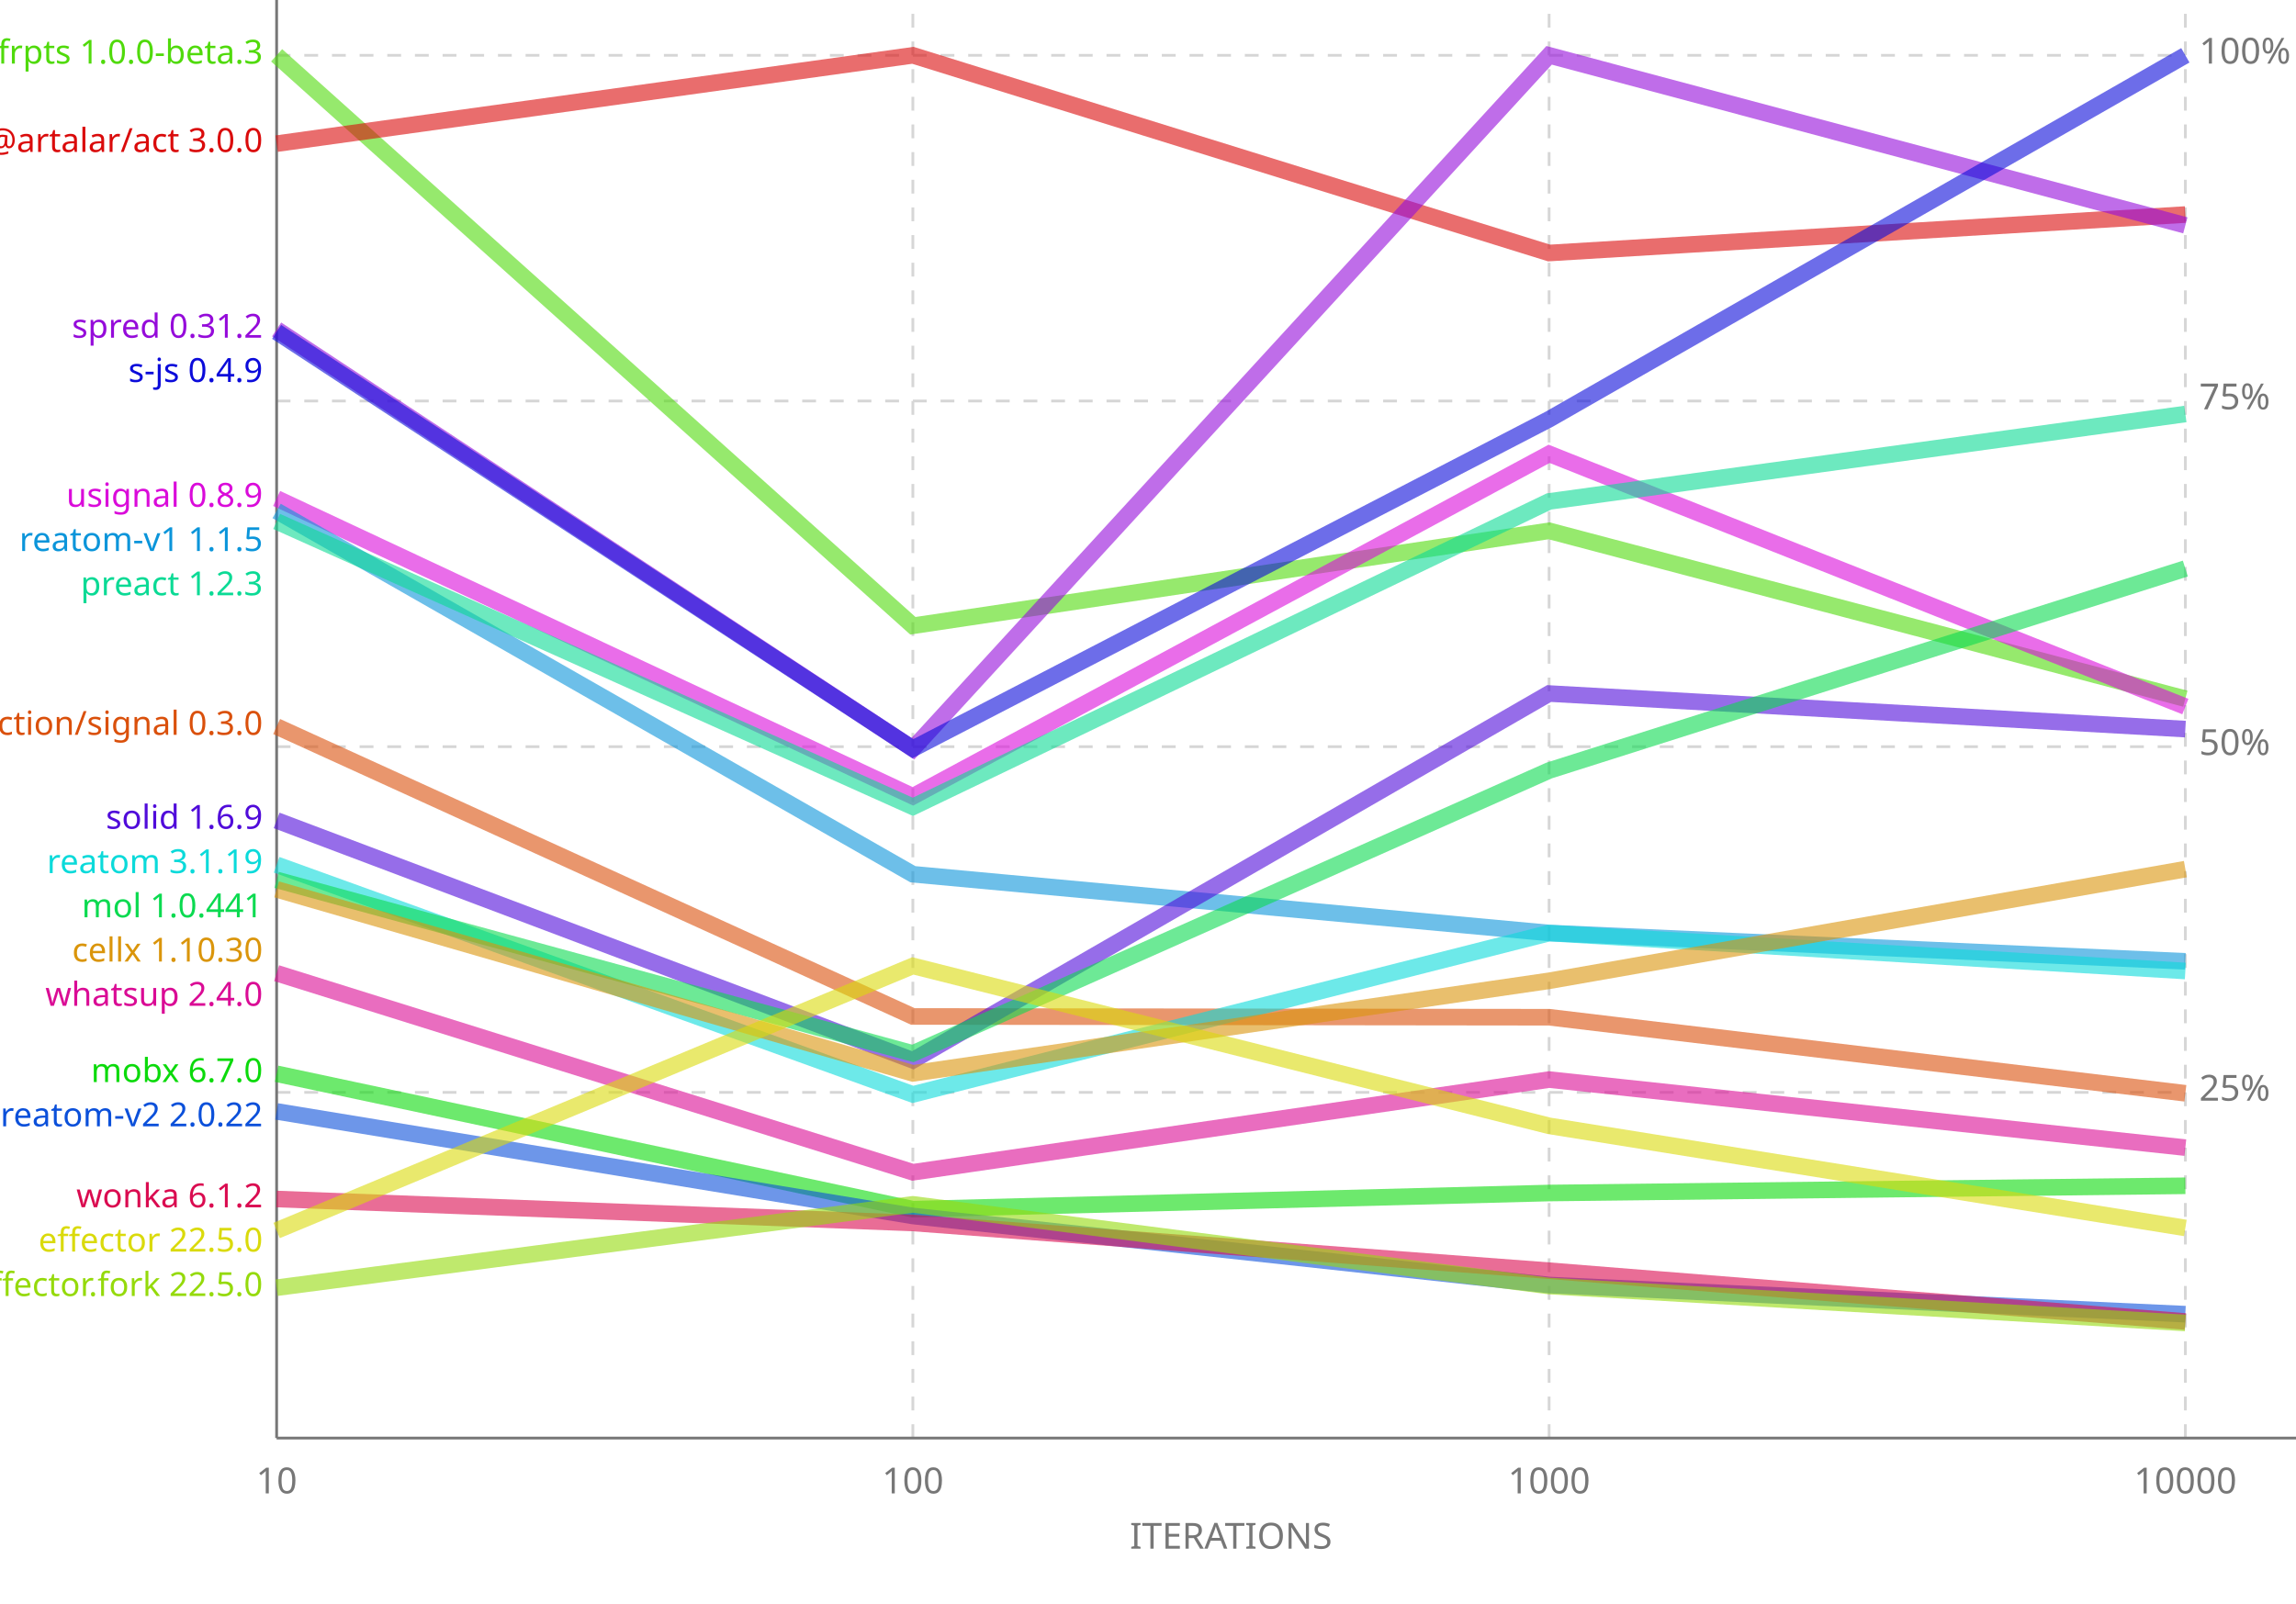
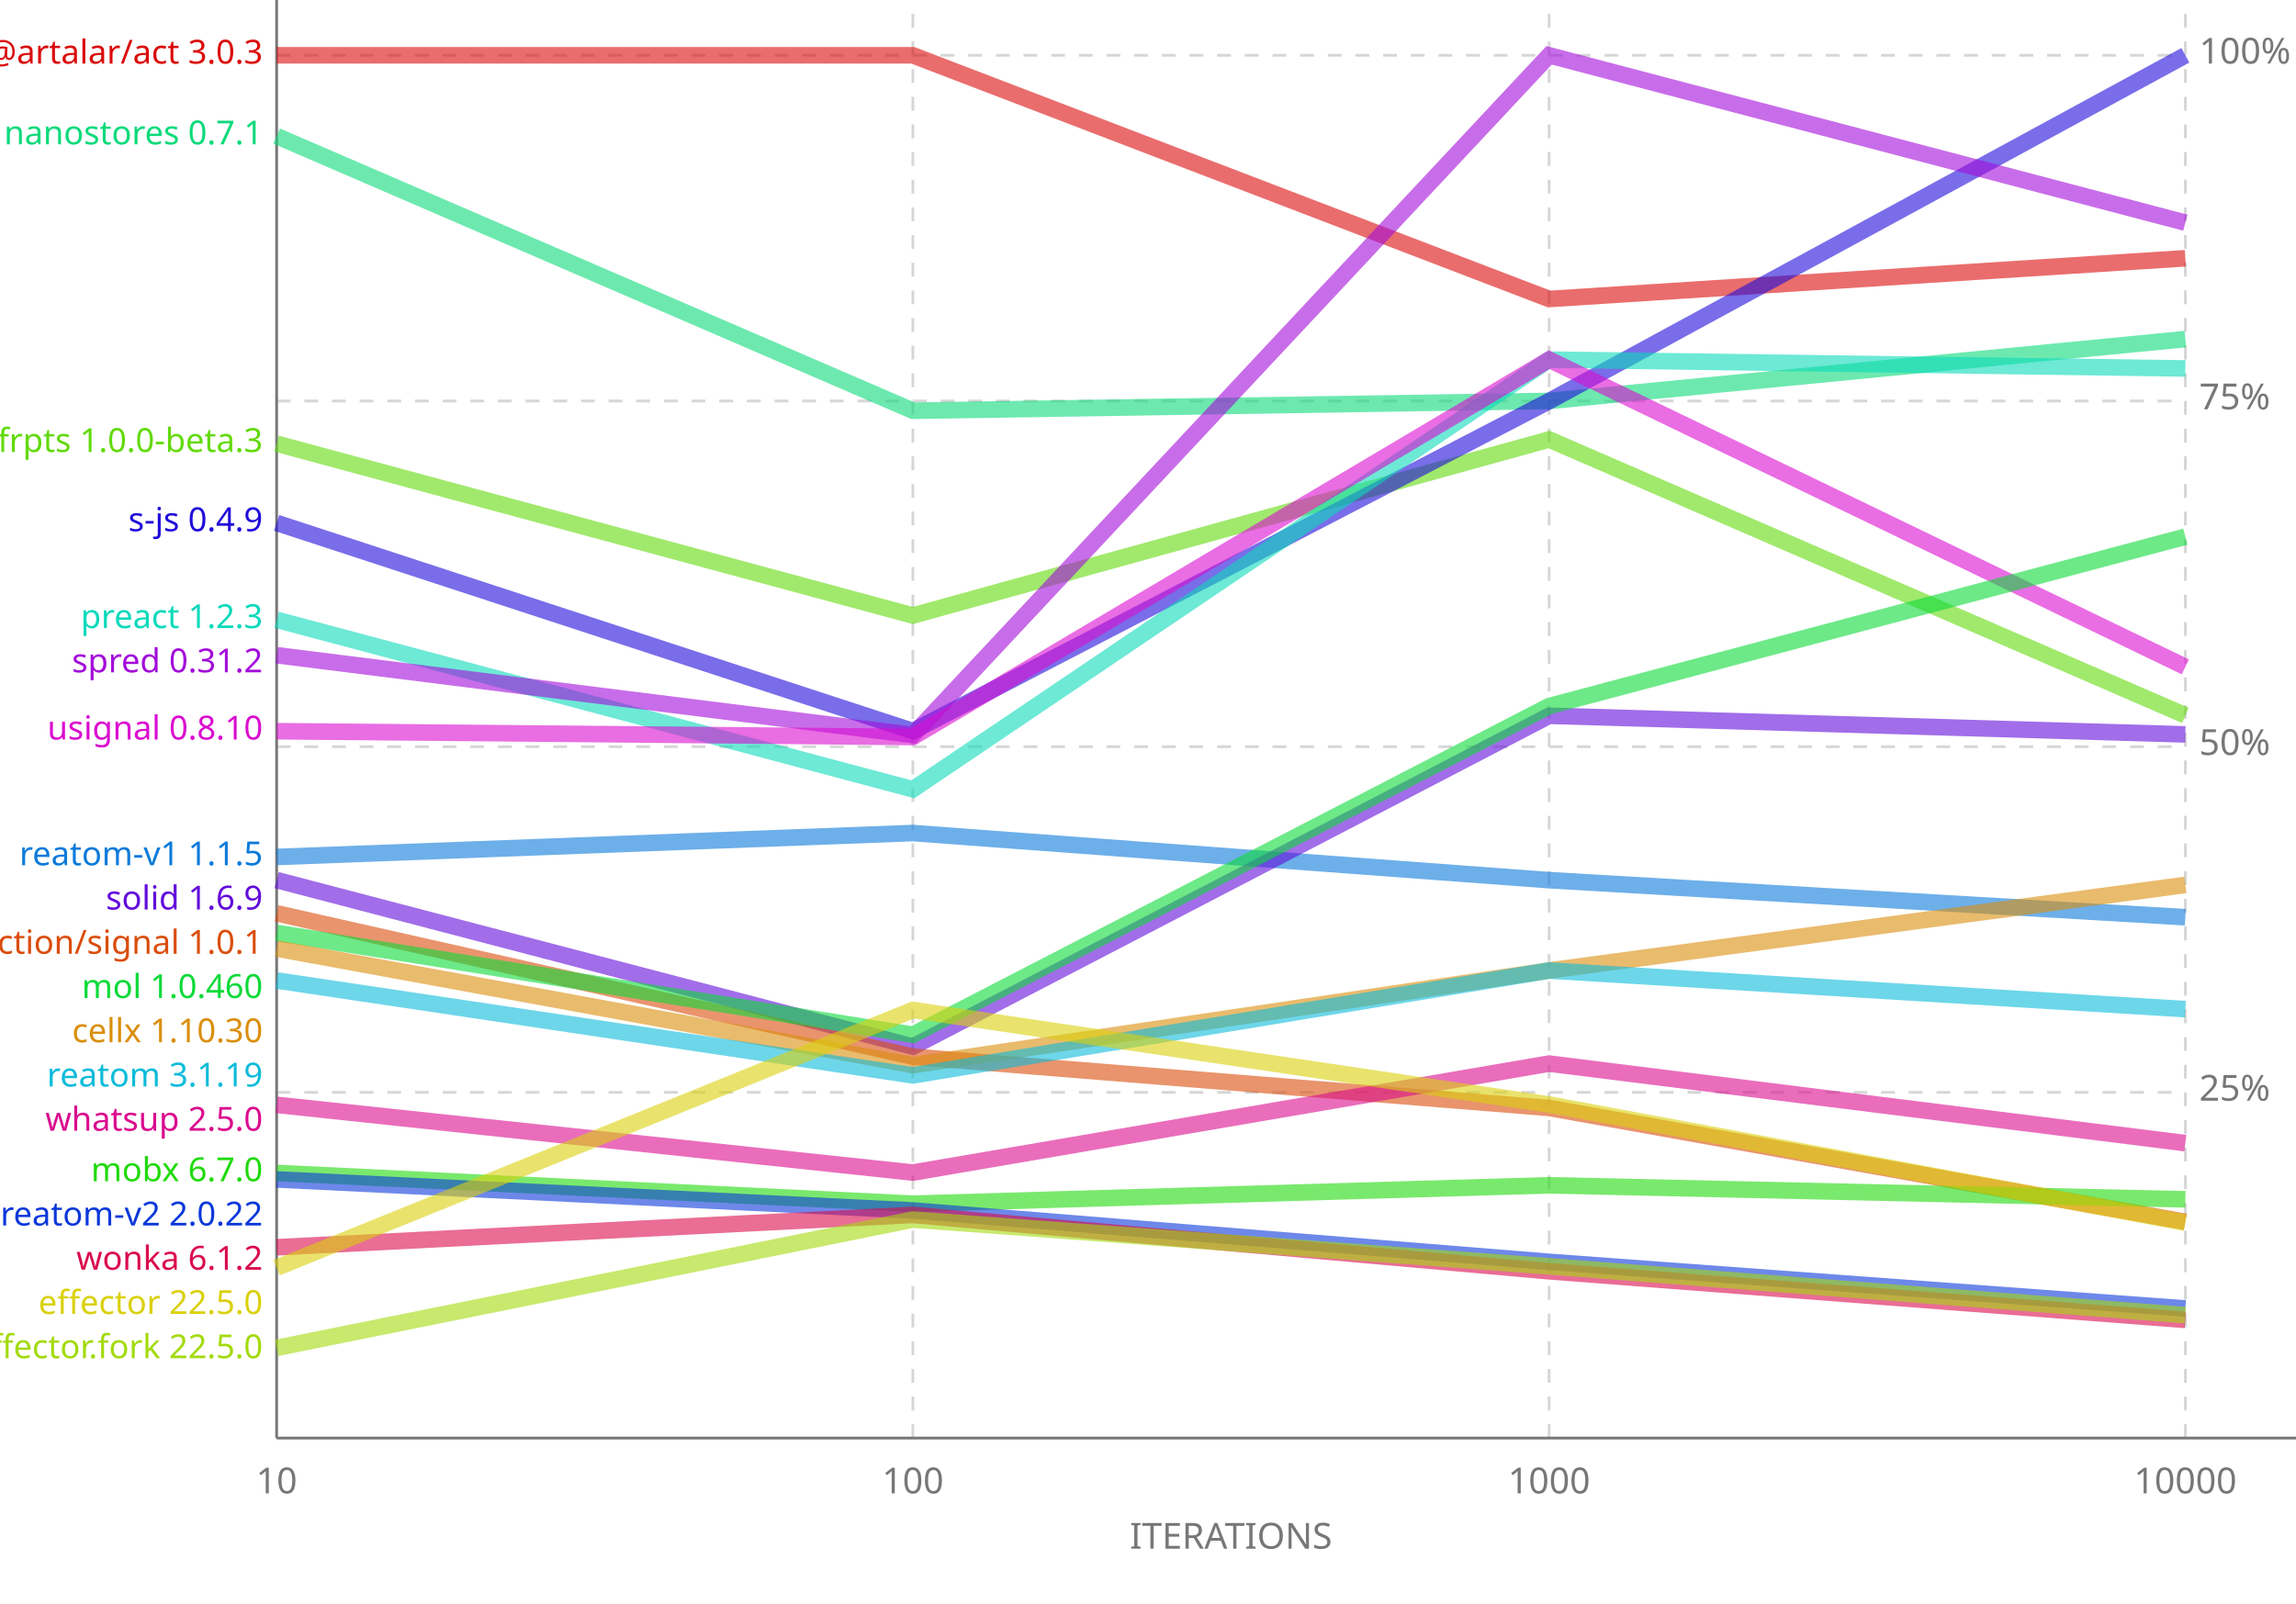
<svg xmlns="http://www.w3.org/2000/svg" id="bench-chart" viewBox="0 0 830 580">
  <style>
    #bench-chart .grid {
      stroke: #777777;
      stroke-width: 1;
    }

    #bench-chart .dashed {
      stroke: #777777;
      opacity: 0.3;
      stroke-width: 1;
      stroke-dasharray: 5, 5;
    }

    #bench-chart .labels {
      fill: #777777;
      font-size: 13px;
      font-family: sans-serif;
    }

    #bench-chart .x-labels {
      text-anchor: middle;
    }

    #bench-chart .y-labels {
      text-anchor: start;
    }

    #bench-chart .lib-label {
      font-size: 12px;
      font-family: sans-serif;
      text-anchor: end;
    }

    #bench-chart .line-med {
      stroke-width: 6;
      opacity: 0.6;
    }
  </style>
  <g class="grid">
    <line x1="100" y1="520" x2="830" y2="520" />
    <line x1="100" y1="520" x2="100" y2="0" />
  </g>
  <g class="dashed">
    <line x1="330" y1="520" x2="330" y2="0" />
    <line x1="560" y1="520" x2="560" y2="0" />
    <line x1="790" y1="520" x2="790" y2="0" />
    <line x1="100" y1="20" x2="790" y2="20" />
    <line x1="100" y1="145" x2="790" y2="145" />
    <line x1="100" y1="270" x2="790" y2="270" />
    <line x1="100" y1="395" x2="790" y2="395" />
  </g>
  <g class="labels x-labels">
    <text x="100" y="540">10</text>
    <text x="330" y="540">100</text>
    <text x="560" y="540">1000</text>
    <text x="790" y="540">10000</text>
    <text x="445" y="560">ITERATIONS</text>
  </g>
  <g class="labels y-labels">
    <text x="795" y="23">100%</text>
    <text x="795" y="148">75%</text>
    <text x="795" y="273">50%</text>
    <text x="795" y="398">25%</text>
  </g>
  <g>
-     <text class="lib-label" x="95" y="23" fill="hsl(100, 90%, 45%)">frpts 1.0.0-beta.3</text>
-     <polyline class="line-med" fill="none" stroke="hsl(100, 90%, 45%)" points="100,20 330,226.277 560,191.941 790,252.649" />
+     <text class="lib-label" x="95" y="23" fill="hsl(0, 90%, 45%)">@artalar/act 3.0.3</text>
+     <polyline class="line-med" fill="none" stroke="hsl(0, 90%, 45%)" points="100,20 330,20 560,108.114 790,93.388" />
  </g>
  <g>
-     <text class="lib-label" x="95" y="54.942" fill="hsl(0, 90%, 45%)">@artalar/act 3.0.0</text>
-     <polyline class="line-med" fill="none" stroke="hsl(0, 90%, 45%)" points="100,51.942 330,20 560,91.487 790,77.578" />
+     <text class="lib-label" x="95" y="52.2" fill="hsl(152, 90%, 45%)">nanostores 0.7.1</text>
+     <polyline class="line-med" fill="none" stroke="hsl(152, 90%, 45%)" points="100,49.2 330,148.521 560,144.982 790,122.618" />
  </g>
  <g>
-     <text class="lib-label" x="95" y="122.111" fill="hsl(280, 90%, 45%)">spred 0.31.2</text>
-     <polyline class="line-med" fill="none" stroke="hsl(280, 90%, 45%)" points="100,119.111 330,270.734 560,20 790,81.487" />
+     <text class="lib-label" x="95" y="163.42" fill="hsl(95, 90%, 45%)">frpts 1.0.0-beta.3</text>
+     <polyline class="line-med" fill="none" stroke="hsl(95, 90%, 45%)" points="100,160.42 330,222.569 560,158.916 790,258.684" />
  </g>
  <g>
-     <text class="lib-label" x="95" y="138.111" fill="hsl(240, 90%, 45%)">s-js 0.4.9</text>
-     <polyline class="line-med" fill="none" stroke="hsl(240, 90%, 45%)" points="100,120.008 330,270.73 560,151.6 790,20" />
+     <text class="lib-label" x="95" y="192.076" fill="hsl(246, 90%, 45%)">s-js 0.4.9</text>
+     <polyline class="line-med" fill="none" stroke="hsl(246, 90%, 45%)" points="100,189.076 330,264.359 560,145.037 790,20" />
  </g>
  <g>
-     <text class="lib-label" x="95" y="183.238" fill="hsl(300, 90%, 45%)">usignal 0.8.9</text>
-     <polyline class="line-med" fill="none" stroke="hsl(300, 90%, 45%)" points="100,180.238 330,287.953 560,164.104 790,255.498" />
+     <text class="lib-label" x="95" y="227.115" fill="hsl(171, 90%, 45%)">preact 1.2.3</text>
+     <polyline class="line-med" fill="none" stroke="hsl(171, 90%, 45%)" points="100,224.115 330,285.412 560,130.047 790,133.231" />
  </g>
  <g>
-     <text class="lib-label" x="95" y="199.238" fill="hsl(200, 90%, 45%)">reatom-v1 1.1.5</text>
-     <polyline class="line-med" fill="none" stroke="hsl(200, 90%, 45%)" points="100,184.759 330,316.12 560,337.368 790,347.613" />
+     <text class="lib-label" x="95" y="243.115" fill="hsl(284, 90%, 45%)">spred 0.31.2</text>
+     <polyline class="line-med" fill="none" stroke="hsl(284, 90%, 45%)" points="100,236.926 330,265.781 560,20 790,80.517" />
  </g>
  <g>
-     <text class="lib-label" x="95" y="215.238" fill="hsl(160, 90%, 45%)">preact 1.2.3</text>
-     <polyline class="line-med" fill="none" stroke="hsl(160, 90%, 45%)" points="100,188.549 330,291.752 560,181.314 790,149.699" />
+     <text class="lib-label" x="95" y="267.406" fill="hsl(303, 90%, 45%)">usignal 0.8.10</text>
+     <polyline class="line-med" fill="none" stroke="hsl(303, 90%, 45%)" points="100,264.406 330,266.494 560,130.047 790,241.146" />
  </g>
  <g>
-     <text class="lib-label" x="95" y="265.708" fill="hsl(20, 90%, 45%)">@webreflection/signal 0.3.0</text>
-     <polyline class="line-med" fill="none" stroke="hsl(20, 90%, 45%)" points="100,262.708 330,367.549 560,367.825 790,395.332" />
+     <text class="lib-label" x="95" y="312.874" fill="hsl(208, 90%, 45%)">reatom-v1 1.1.5</text>
+     <polyline class="line-med" fill="none" stroke="hsl(208, 90%, 45%)" points="100,309.874 330,301.229 560,318.267 790,331.659" />
  </g>
  <g>
-     <text class="lib-label" x="95" y="299.662" fill="hsl(260, 90%, 45%)">solid 1.6.9</text>
-     <polyline class="line-med" fill="none" stroke="hsl(260, 90%, 45%)" points="100,296.662 330,383.409 560,250.781 790,263.64" />
+     <text class="lib-label" x="95" y="328.874" fill="hsl(265, 90%, 45%)">solid 1.6.9</text>
+     <polyline class="line-med" fill="none" stroke="hsl(265, 90%, 45%)" points="100,318.232 330,378.455 560,258.823 790,265.558" />
  </g>
  <g>
-     <text class="lib-label" x="95" y="315.699" fill="hsl(180, 90%, 45%)">reatom 3.1.19</text>
-     <polyline class="line-med" fill="none" stroke="hsl(180, 90%, 45%)" points="100,312.699 330,395.737 560,337.404 790,351.11" />
+     <text class="lib-label" x="95" y="344.874" fill="hsl(19, 90%, 45%)">@webreflection/signal 1.0.1</text>
+     <polyline class="line-med" fill="none" stroke="hsl(19, 90%, 45%)" points="100,330.244 330,382.099 560,400.628 790,441.823" />
  </g>
  <g>
-     <text class="lib-label" x="95" y="331.699" fill="hsl(140, 90%, 45%)">mol 1.0.441</text>
-     <polyline class="line-med" fill="none" stroke="hsl(140, 90%, 45%)" points="100,318.172 330,380.924 560,278.616 790,205.59" />
+     <text class="lib-label" x="95" y="360.874" fill="hsl(133, 90%, 45%)">mol 1.0.460</text>
+     <polyline class="line-med" fill="none" stroke="hsl(133, 90%, 45%)" points="100,337.327 330,374.143 560,255.32 790,194.061" />
  </g>
  <g>
-     <text class="lib-label" x="95" y="347.699" fill="hsl(40, 90%, 45%)">cellx 1.10.30</text>
-     <polyline class="line-med" fill="none" stroke="hsl(40, 90%, 45%)" points="100,321.59 330,388.129 560,354.655 790,314.28" />
+     <text class="lib-label" x="95" y="376.874" fill="hsl(38, 90%, 45%)">cellx 1.10.30</text>
+     <polyline class="line-med" fill="none" stroke="hsl(38, 90%, 45%)" points="100,342.996 330,385.162 560,350.924 790,319.976" />
  </g>
  <g>
-     <text class="lib-label" x="95" y="363.699" fill="hsl(320, 90%, 45%)">whatsup 2.4.0</text>
-     <polyline class="line-med" fill="none" stroke="hsl(320, 90%, 45%)" points="100,351.903 330,423.891 560,390.373 790,414.976" />
+     <text class="lib-label" x="95" y="392.874" fill="hsl(189, 90%, 45%)">reatom 3.1.19</text>
+     <polyline class="line-med" fill="none" stroke="hsl(189, 90%, 45%)" points="100,354.538 330,388.858 560,350.947 790,364.899" />
  </g>
  <g>
-     <text class="lib-label" x="95" y="391.27" fill="hsl(120, 90%, 45%)">mobx 6.7.0</text>
-     <polyline class="line-med" fill="none" stroke="hsl(120, 90%, 45%)" points="100,388.27 330,437.242 560,431.393 790,428.775" />
+     <text class="lib-label" x="95" y="408.874" fill="hsl(322, 90%, 45%)">whatsup 2.5.0</text>
+     <polyline class="line-med" fill="none" stroke="hsl(322, 90%, 45%)" points="100,399.505 330,423.996 560,384.592 790,413.361" />
  </g>
  <g>
-     <text class="lib-label" x="95" y="407.27" fill="hsl(220, 90%, 45%)">reatom-v2 2.0.22</text>
-     <polyline class="line-med" fill="none" stroke="hsl(220, 90%, 45%)" points="100,401.883 330,439.694 560,464.664 790,475.206" />
+     <text class="lib-label" x="95" y="427.125" fill="hsl(114, 90%, 45%)">mobx 6.7.0</text>
+     <polyline class="line-med" fill="none" stroke="hsl(114, 90%, 45%)" points="100,424.125 330,435.255 560,428.601 790,433.675" />
  </g>
  <g>
-     <text class="lib-label" x="95" y="436.56" fill="hsl(340, 90%, 45%)">wonka 6.1.2</text>
-     <polyline class="line-med" fill="none" stroke="hsl(340, 90%, 45%)" points="100,433.56 330,442.222 560,459.482 790,477.85" />
+     <text class="lib-label" x="95" y="443.125" fill="hsl(227, 90%, 45%)">reatom-v2 2.0.22</text>
+     <polyline class="line-med" fill="none" stroke="hsl(227, 90%, 45%)" points="100,426.481 330,437.707 560,456.278 790,473.142" />
  </g>
  <g>
-     <text class="lib-label" x="95" y="452.56" fill="hsl(60, 90%, 45%)">effector 22.5.0</text>
-     <polyline class="line-med" fill="none" stroke="hsl(60, 90%, 45%)" points="100,444.949 330,349.271 560,407.098 790,444.027" />
+     <text class="lib-label" x="95" y="459.125" fill="hsl(341, 90%, 45%)">wonka 6.1.2</text>
+     <polyline class="line-med" fill="none" stroke="hsl(341, 90%, 45%)" points="100,451.016 330,439.313 560,459.694 790,477.283" />
  </g>
  <g>
-     <text class="lib-label" x="95" y="468.631" fill="hsl(80, 90%, 45%)">effector.fork 22.5.0</text>
-     <polyline class="line-med" fill="none" stroke="hsl(80, 90%, 45%)" points="100,465.631 330,435.492 560,465.028 790,478.376" />
+     <text class="lib-label" x="95" y="475.125" fill="hsl(57, 90%, 45%)">effector 22.5.0</text>
+     <polyline class="line-med" fill="none" stroke="hsl(57, 90%, 45%)" points="100,458.398 330,365.212 560,399.392 790,442.133" />
+   </g>
+   <g>
+     <text class="lib-label" x="95" y="491.125" fill="hsl(76, 90%, 45%)">effector.fork 22.5.0</text>
+     <polyline class="line-med" fill="none" stroke="hsl(76, 90%, 45%)" points="100,487.388 330,440.995 560,457.902 790,475.548" />
  </g>
</svg>
